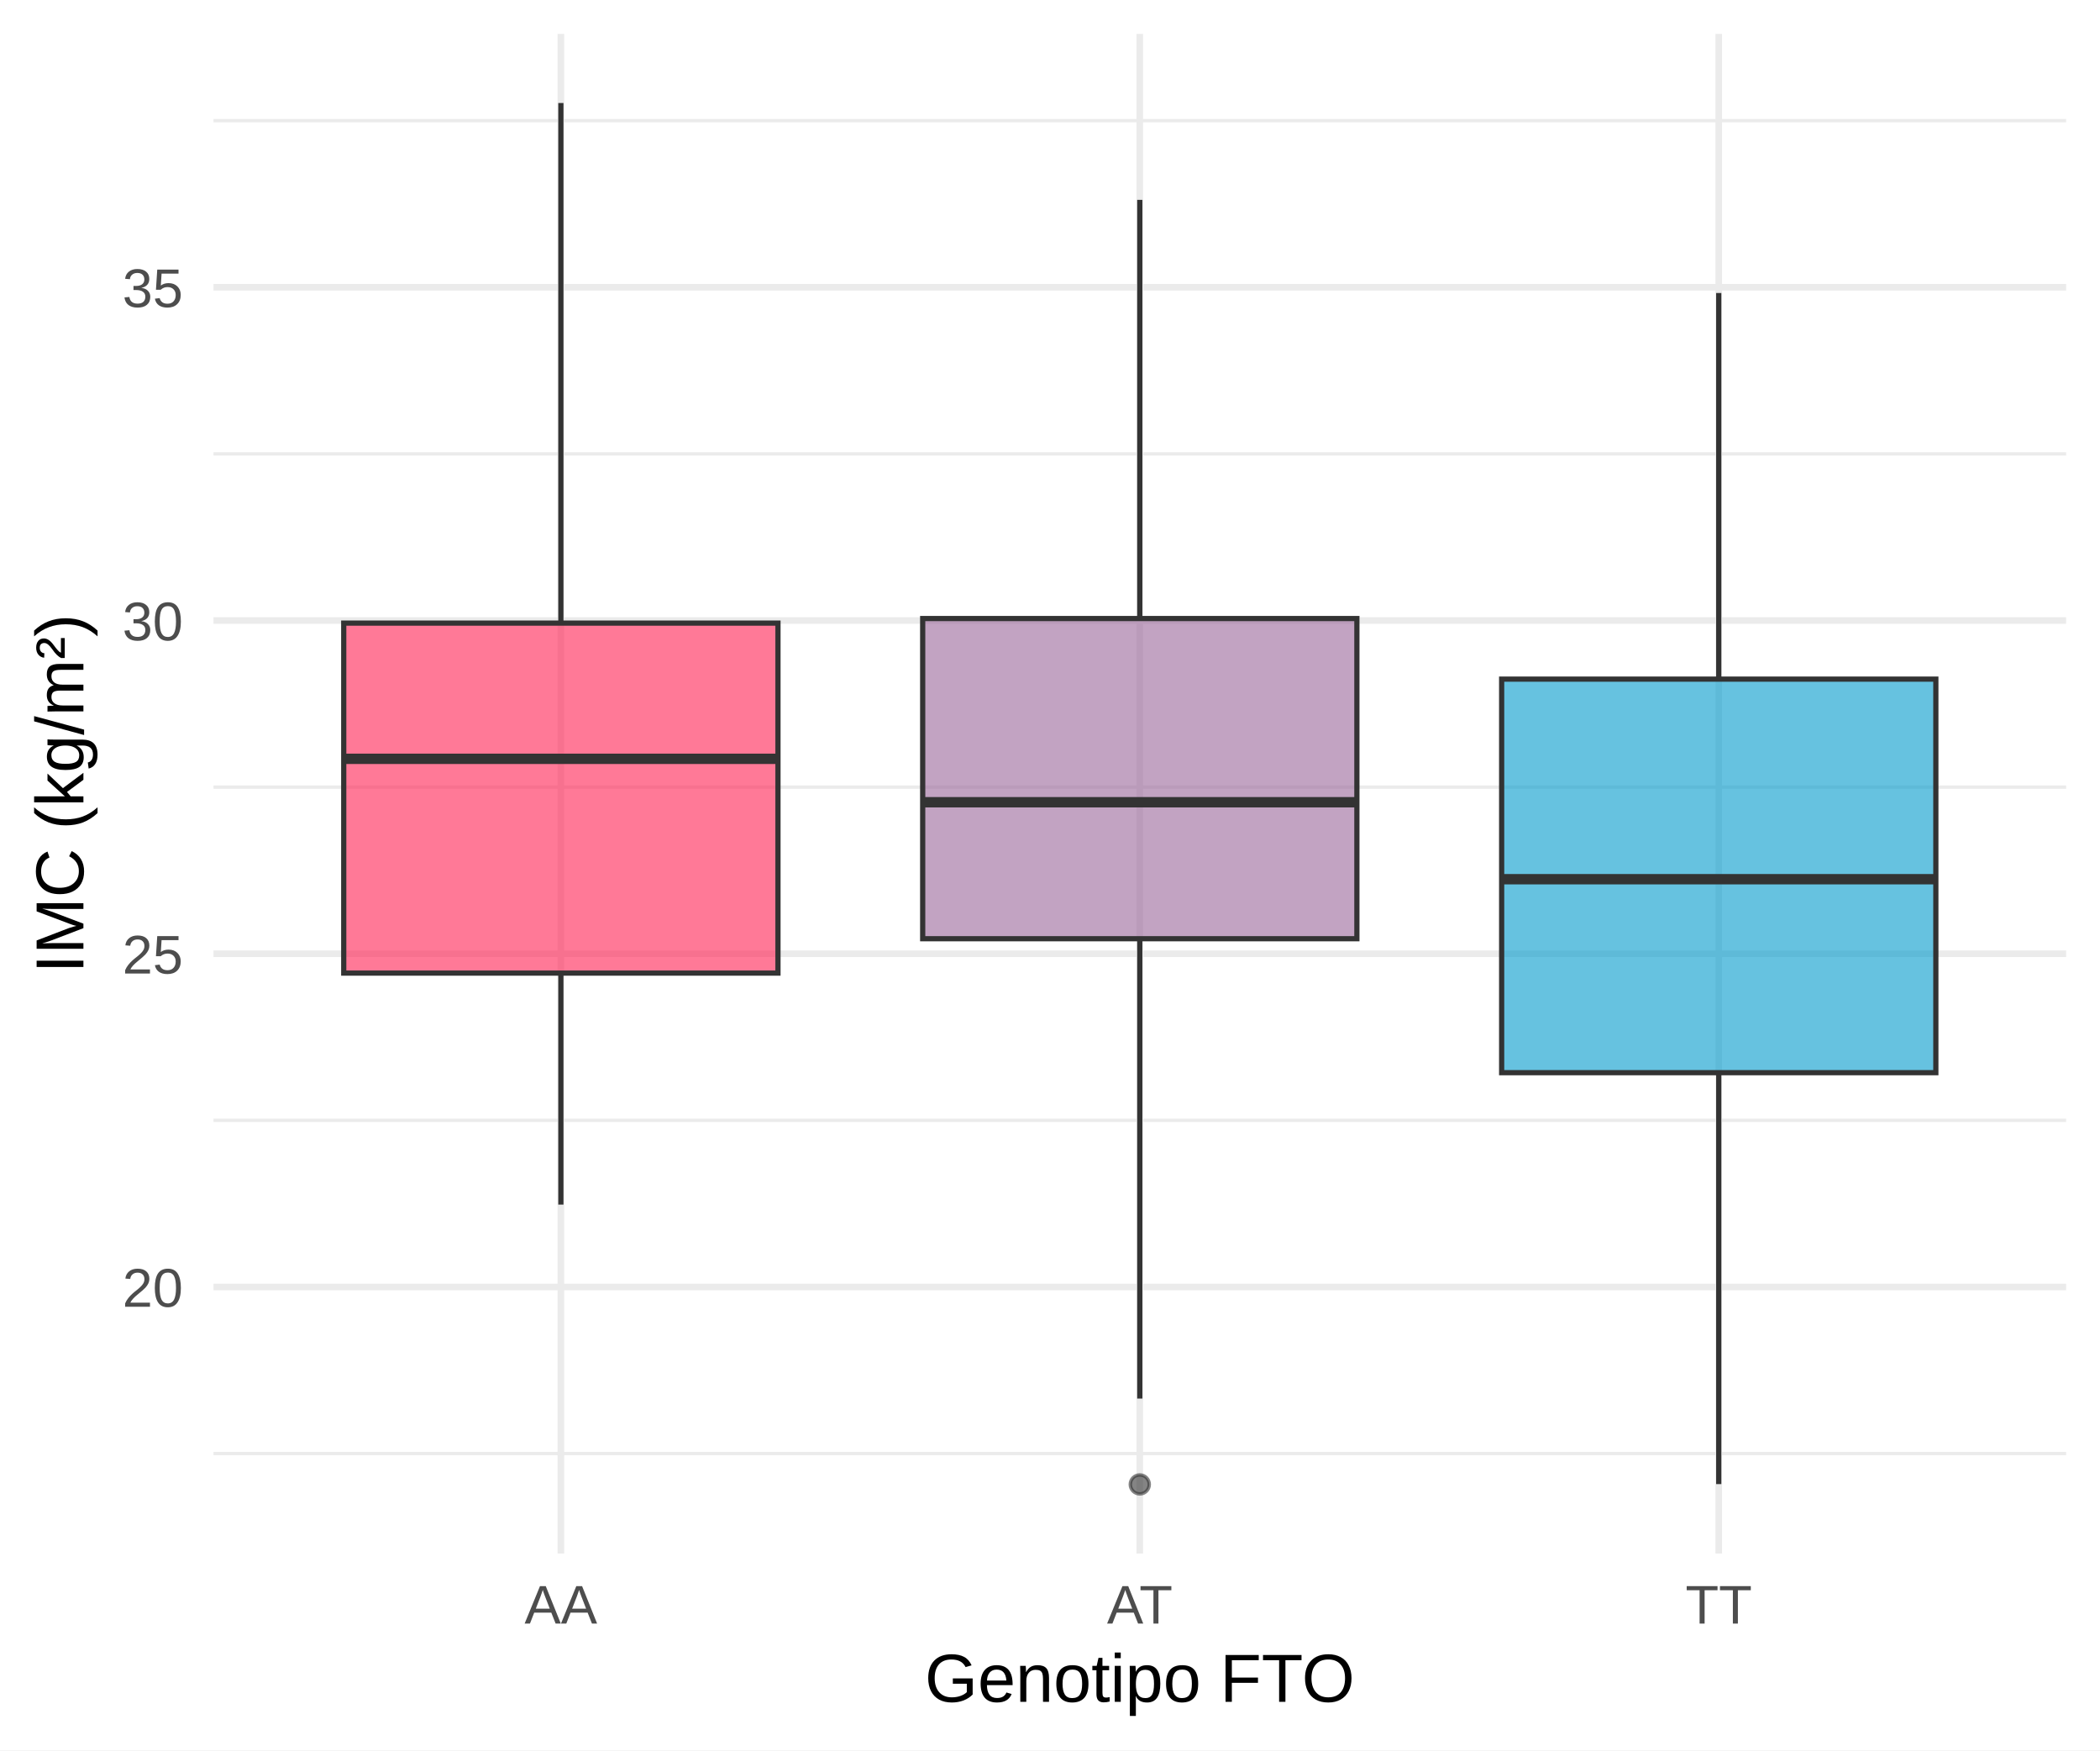
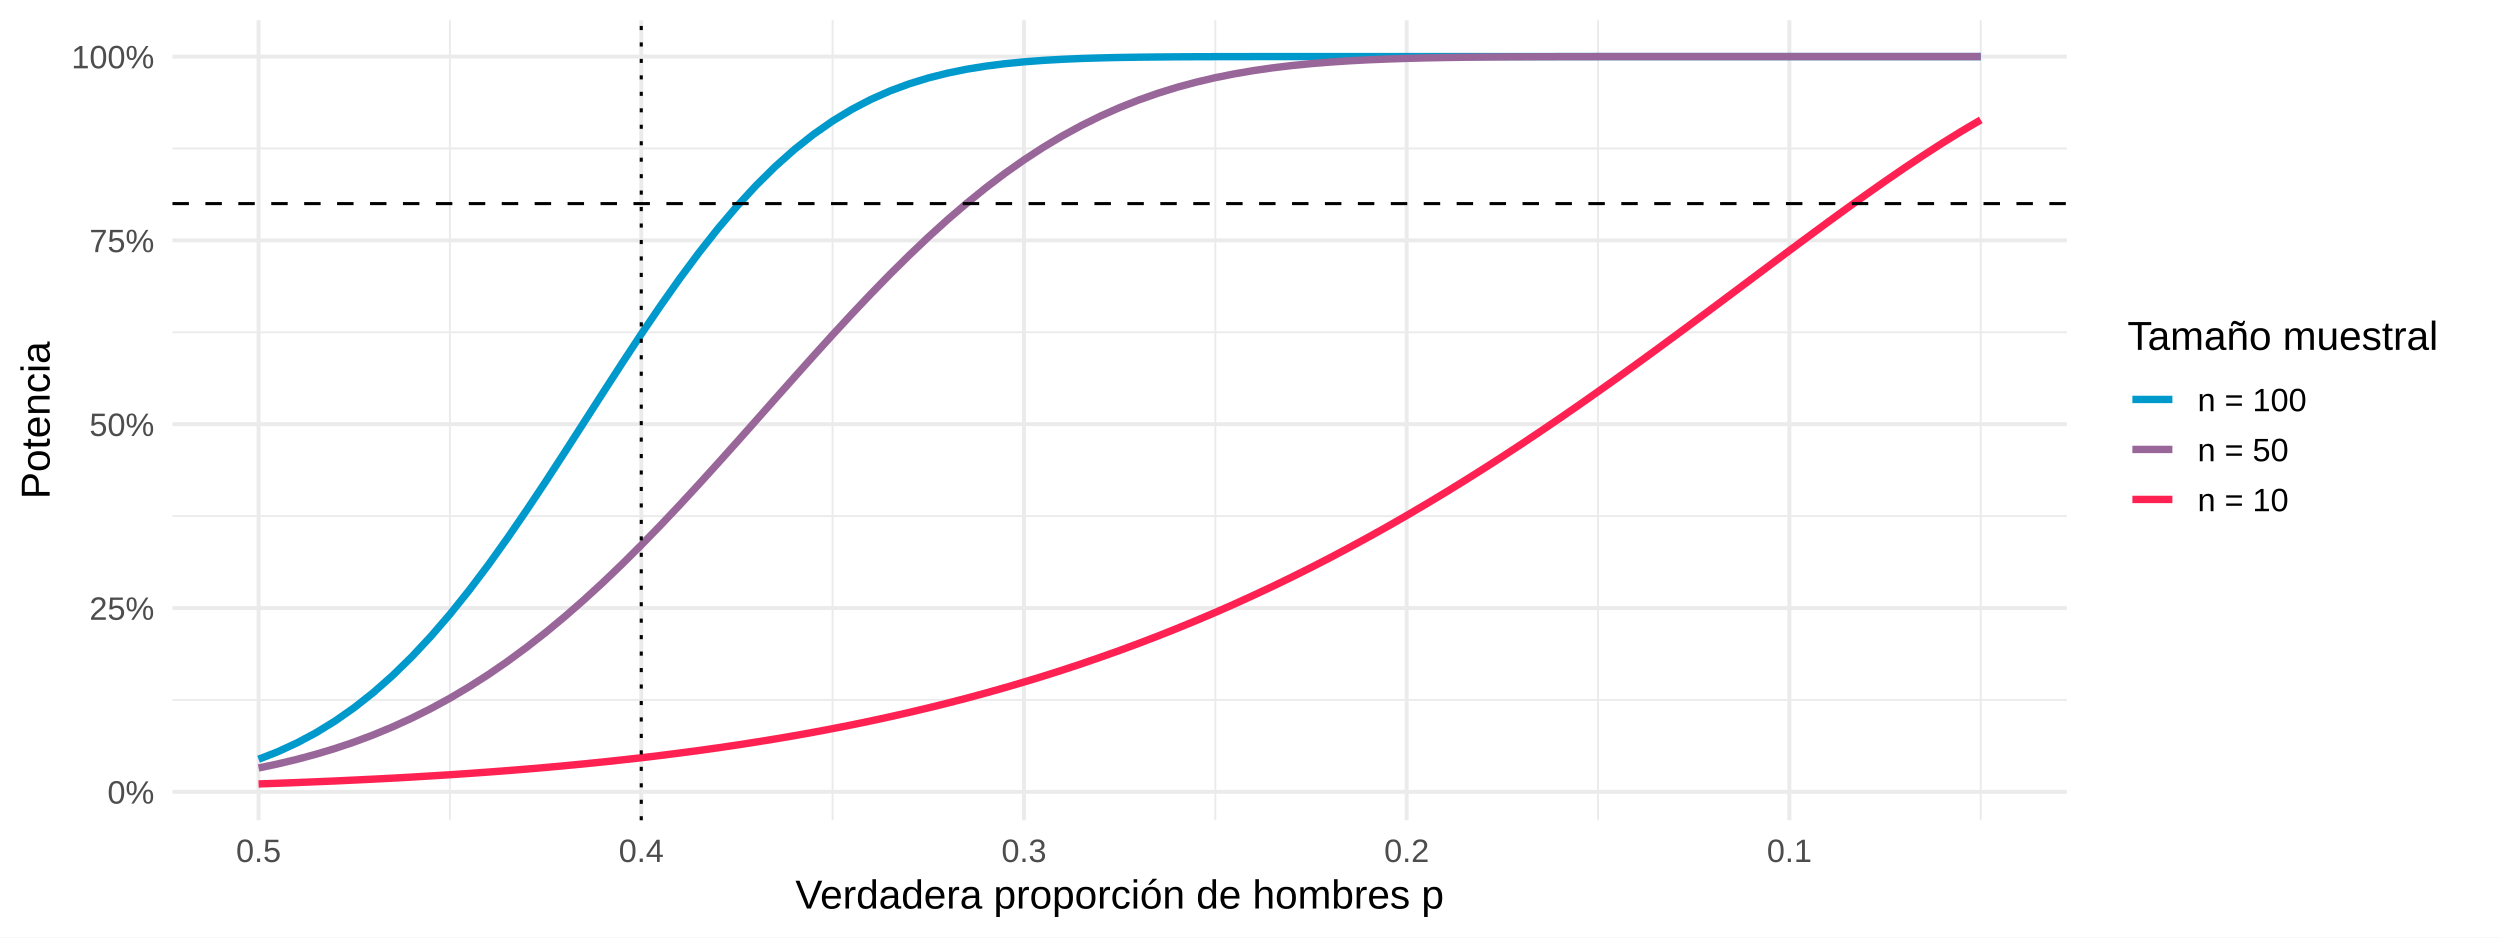
- <svg xmlns="http://www.w3.org/2000/svg" class="svglite" width="432.00pt" height="360.00pt" viewBox="0 0 432.00 360.00">
+ <svg xmlns="http://www.w3.org/2000/svg" class="svglite" width="864.00pt" height="324.00pt" viewBox="0 0 864.00 324.00">
  <defs>
    <style type="text/css">
    .svglite line, .svglite polyline, .svglite polygon, .svglite path, .svglite rect, .svglite circle {
      fill: none;
      stroke: #000000;
      stroke-linecap: round;
      stroke-linejoin: round;
      stroke-miterlimit: 10.00;
    }
    .svglite text {
      white-space: pre;
    }
  </style>
  </defs>
  <rect width="100%" height="100%" style="stroke: none; fill: #FFFFFF;" />
  <defs>
-     <clipPath id="cpMC4wMHw0MzIuMDB8MC4wMHwzNjAuMDA=">
-       <rect x="0.00" y="0.00" width="432.00" height="360.00" />
+     <clipPath id="cpMC4wMHw4NjQuMDB8MC4wMHwzMjQuMDA=">
+       <rect x="0.00" y="0.00" width="864.00" height="324.00" />
    </clipPath>
  </defs>
-   <g clip-path="url(#cpMC4wMHw0MzIuMDB8MC4wMHwzNjAuMDA=)">
+   <g clip-path="url(#cpMC4wMHw4NjQuMDB8MC4wMHwzMjQuMDA=)">
</g>
  <defs>
-     <clipPath id="cpNDMuOTJ8NDI1LjAzfDYuOTd8MzE5LjUw">
-       <rect x="43.92" y="6.97" width="381.11" height="312.52" />
+     <clipPath id="cpNTkuNjB8NzE0LjMxfDYuOTd8MjgzLjUw">
+       <rect x="59.60" y="6.97" width="654.71" height="276.52" />
    </clipPath>
  </defs>
-   <g clip-path="url(#cpNDMuOTJ8NDI1LjAzfDYuOTd8MzE5LjUw)">
-     <polyline points="43.92,298.94 425.03,298.94 " style="stroke-width: 0.68; stroke: #EBEBEB; stroke-linecap: butt;" />
-     <polyline points="43.92,230.41 425.03,230.41 " style="stroke-width: 0.68; stroke: #EBEBEB; stroke-linecap: butt;" />
-     <polyline points="43.92,161.88 425.03,161.88 " style="stroke-width: 0.68; stroke: #EBEBEB; stroke-linecap: butt;" />
-     <polyline points="43.92,93.35 425.03,93.35 " style="stroke-width: 0.68; stroke: #EBEBEB; stroke-linecap: butt;" />
-     <polyline points="43.92,24.82 425.03,24.82 " style="stroke-width: 0.68; stroke: #EBEBEB; stroke-linecap: butt;" />
-     <polyline points="43.92,264.68 425.03,264.68 " style="stroke-width: 1.36; stroke: #EBEBEB; stroke-linecap: butt;" />
-     <polyline points="43.92,196.15 425.03,196.15 " style="stroke-width: 1.36; stroke: #EBEBEB; stroke-linecap: butt;" />
-     <polyline points="43.92,127.62 425.03,127.62 " style="stroke-width: 1.36; stroke: #EBEBEB; stroke-linecap: butt;" />
-     <polyline points="43.92,59.09 425.03,59.09 " style="stroke-width: 1.36; stroke: #EBEBEB; stroke-linecap: butt;" />
-     <polyline points="115.38,319.50 115.38,6.97 " style="stroke-width: 1.36; stroke: #EBEBEB; stroke-linecap: butt;" />
-     <polyline points="234.47,319.50 234.47,6.97 " style="stroke-width: 1.36; stroke: #EBEBEB; stroke-linecap: butt;" />
-     <polyline points="353.57,319.50 353.57,6.97 " style="stroke-width: 1.36; stroke: #EBEBEB; stroke-linecap: butt;" />
-     <line x1="115.38" y1="128.15" x2="115.38" y2="21.18" style="stroke-width: 1.07; stroke: #333333; stroke-linecap: butt;" />
-     <line x1="115.38" y1="200.13" x2="115.38" y2="247.74" style="stroke-width: 1.07; stroke: #333333; stroke-linecap: butt;" />
-     <polygon points="70.71,128.15 70.71,200.13 160.04,200.13 160.04,128.15 70.71,128.15 " style="stroke-width: 1.07; stroke: #333333; stroke-linecap: butt; stroke-linejoin: miter; fill: #FF2152; fill-opacity: 0.60;" />
-     <line x1="70.71" y1="156.06" x2="160.04" y2="156.06" style="stroke-width: 2.13; stroke: #333333; stroke-linecap: butt; stroke-linejoin: miter;" />
-     <circle cx="234.47" cy="305.29" r="1.95" style="stroke-width: 0.71; stroke: #333333; stroke-opacity: 0.60; fill: #333333; fill-opacity: 0.60;" />
-     <line x1="234.47" y1="127.21" x2="234.47" y2="41.10" style="stroke-width: 1.07; stroke: #333333; stroke-linecap: butt;" />
-     <line x1="234.47" y1="193.06" x2="234.47" y2="287.63" style="stroke-width: 1.07; stroke: #333333; stroke-linecap: butt;" />
-     <polygon points="189.81,127.21 189.81,193.06 279.13,193.06 279.13,127.21 189.81,127.21 " style="stroke-width: 1.07; stroke: #333333; stroke-linecap: butt; stroke-linejoin: miter; fill: #996699; fill-opacity: 0.60;" />
-     <line x1="189.81" y1="164.99" x2="279.13" y2="164.99" style="stroke-width: 2.13; stroke: #333333; stroke-linecap: butt; stroke-linejoin: miter;" />
-     <line x1="353.57" y1="139.67" x2="353.57" y2="60.26" style="stroke-width: 1.07; stroke: #333333; stroke-linecap: butt;" />
-     <line x1="353.57" y1="220.61" x2="353.57" y2="305.22" style="stroke-width: 1.07; stroke: #333333; stroke-linecap: butt;" />
-     <polygon points="308.91,139.67 308.91,220.61 398.23,220.61 398.23,139.67 308.91,139.67 " style="stroke-width: 1.07; stroke: #333333; stroke-linecap: butt; stroke-linejoin: miter; fill: #0099CC; fill-opacity: 0.60;" />
-     <line x1="308.91" y1="180.82" x2="398.23" y2="180.82" style="stroke-width: 2.13; stroke: #333333; stroke-linecap: butt; stroke-linejoin: miter;" />
+   <g clip-path="url(#cpNTkuNjB8NzE0LjMxfDYuOTd8MjgzLjUw)">
+     <polyline points="59.60,241.89 714.31,241.89 " style="stroke-width: 0.68; stroke: #EBEBEB; stroke-linecap: butt;" />
+     <polyline points="59.60,178.36 714.31,178.36 " style="stroke-width: 0.68; stroke: #EBEBEB; stroke-linecap: butt;" />
+     <polyline points="59.60,114.84 714.31,114.84 " style="stroke-width: 0.68; stroke: #EBEBEB; stroke-linecap: butt;" />
+     <polyline points="59.60,51.31 714.31,51.31 " style="stroke-width: 0.68; stroke: #EBEBEB; stroke-linecap: butt;" />
+     <polyline points="684.55,283.50 684.55,6.97 " style="stroke-width: 0.68; stroke: #EBEBEB; stroke-linecap: butt;" />
+     <polyline points="552.28,283.50 552.28,6.97 " style="stroke-width: 0.68; stroke: #EBEBEB; stroke-linecap: butt;" />
+     <polyline points="420.02,283.50 420.02,6.97 " style="stroke-width: 0.68; stroke: #EBEBEB; stroke-linecap: butt;" />
+     <polyline points="287.75,283.50 287.75,6.97 " style="stroke-width: 0.68; stroke: #EBEBEB; stroke-linecap: butt;" />
+     <polyline points="155.49,283.50 155.49,6.97 " style="stroke-width: 0.68; stroke: #EBEBEB; stroke-linecap: butt;" />
+     <polyline points="59.60,273.66 714.31,273.66 " style="stroke-width: 1.36; stroke: #EBEBEB; stroke-linecap: butt;" />
+     <polyline points="59.60,210.13 714.31,210.13 " style="stroke-width: 1.36; stroke: #EBEBEB; stroke-linecap: butt;" />
+     <polyline points="59.60,146.60 714.31,146.60 " style="stroke-width: 1.36; stroke: #EBEBEB; stroke-linecap: butt;" />
+     <polyline points="59.60,83.07 714.31,83.07 " style="stroke-width: 1.36; stroke: #EBEBEB; stroke-linecap: butt;" />
+     <polyline points="59.60,19.54 714.31,19.54 " style="stroke-width: 1.36; stroke: #EBEBEB; stroke-linecap: butt;" />
+     <polyline points="618.41,283.50 618.41,6.97 " style="stroke-width: 1.36; stroke: #EBEBEB; stroke-linecap: butt;" />
+     <polyline points="486.15,283.50 486.15,6.97 " style="stroke-width: 1.36; stroke: #EBEBEB; stroke-linecap: butt;" />
+     <polyline points="353.89,283.50 353.89,6.97 " style="stroke-width: 1.36; stroke: #EBEBEB; stroke-linecap: butt;" />
+     <polyline points="221.62,283.50 221.62,6.97 " style="stroke-width: 1.36; stroke: #EBEBEB; stroke-linecap: butt;" />
+     <polyline points="89.36,283.50 89.36,6.97 " style="stroke-width: 1.36; stroke: #EBEBEB; stroke-linecap: butt;" />
+     <polyline points="89.36,262.40 95.97,259.81 102.58,256.77 109.20,253.24 115.81,249.18 122.42,244.55 129.04,239.33 135.65,233.49 142.26,227.04 148.88,219.96 155.49,212.29 162.10,204.05 168.72,195.28 175.33,186.04 181.94,176.41 188.56,166.47 195.17,156.30 201.78,146.01 208.40,135.71 215.01,125.49 221.62,115.46 228.24,105.72 234.85,96.36 241.46,87.46 248.07,79.08 254.69,71.28 261.30,64.10 267.91,57.56 274.53,51.68 281.14,46.44 287.75,41.82 294.37,37.81 300.98,34.36 307.59,31.43 314.21,28.98 320.82,26.94 327.43,25.28 334.05,23.93 340.66,22.86 347.27,22.02 353.89,21.37 360.50,20.87 367.11,20.49 373.73,20.21 380.34,20.01 386.95,19.86 393.57,19.76 400.18,19.69 406.79,19.64 413.40,19.60 420.02,19.58 426.63,19.57 433.24,19.56 439.86,19.55 446.47,19.55 453.08,19.55 459.70,19.54 466.31,19.54 472.92,19.54 479.54,19.54 486.15,19.54 492.76,19.54 499.38,19.54 505.99,19.54 512.60,19.54 519.22,19.54 525.83,19.54 532.44,19.54 539.06,19.54 545.67,19.54 552.28,19.54 558.90,19.54 565.51,19.54 572.12,19.54 578.73,19.54 585.35,19.54 591.96,19.54 598.57,19.54 605.19,19.54 611.80,19.54 618.41,19.54 625.03,19.54 631.64,19.54 638.25,19.54 644.87,19.54 651.48,19.54 658.09,19.54 664.71,19.54 671.32,19.54 677.93,19.54 684.55,19.54 " style="stroke-width: 2.56; stroke: #0099CC; stroke-linecap: butt;" />
+     <polyline points="89.36,265.41 95.97,264.02 102.58,262.44 109.20,260.66 115.81,258.67 122.42,256.44 129.04,253.96 135.65,251.22 142.26,248.21 148.88,244.90 155.49,241.30 162.10,237.38 168.72,233.16 175.33,228.62 181.94,223.76 188.56,218.59 195.17,213.11 201.78,207.34 208.40,201.28 215.01,194.95 221.62,188.37 228.24,181.57 234.85,174.58 241.46,167.42 248.07,160.13 254.69,152.75 261.30,145.30 267.91,137.83 274.53,130.39 281.14,123.00 287.75,115.70 294.37,108.54 300.98,101.56 307.59,94.78 314.21,88.23 320.82,81.95 327.43,75.96 334.05,70.29 340.66,64.93 347.27,59.92 353.89,55.26 360.50,50.95 367.11,46.99 373.73,43.38 380.34,40.11 386.95,37.17 393.57,34.55 400.18,32.22 406.79,30.17 413.40,28.39 420.02,26.84 426.63,25.52 433.24,24.39 439.86,23.44 446.47,22.65 453.08,22.00 459.70,21.46 466.31,21.02 472.92,20.67 479.54,20.40 486.15,20.18 492.76,20.01 499.38,19.89 505.99,19.79 512.60,19.72 519.22,19.66 525.83,19.63 532.44,19.60 539.06,19.58 545.67,19.57 552.28,19.56 558.90,19.55 565.51,19.55 572.12,19.55 578.73,19.54 585.35,19.54 591.96,19.54 598.57,19.54 605.19,19.54 611.80,19.54 618.41,19.54 625.03,19.54 631.64,19.54 638.25,19.54 644.87,19.54 651.48,19.54 658.09,19.54 664.71,19.54 671.32,19.54 677.93,19.54 684.55,19.54 " style="stroke-width: 2.56; stroke: #996699; stroke-linecap: butt;" />
+     <polyline points="89.36,270.93 95.97,270.70 102.58,270.45 109.20,270.18 115.81,269.90 122.42,269.59 129.04,269.27 135.65,268.93 142.26,268.56 148.88,268.16 155.49,267.75 162.10,267.30 168.72,266.83 175.33,266.33 181.94,265.80 188.56,265.23 195.17,264.63 201.78,264.00 208.40,263.33 215.01,262.62 221.62,261.88 228.24,261.09 234.85,260.25 241.46,259.38 248.07,258.45 254.69,257.48 261.30,256.45 267.91,255.38 274.53,254.25 281.14,253.06 287.75,251.81 294.37,250.51 300.98,249.14 307.59,247.71 314.21,246.21 320.82,244.64 327.43,243.01 334.05,241.30 340.66,239.51 347.27,237.65 353.89,235.71 360.50,233.70 367.11,231.60 373.73,229.41 380.34,227.14 386.95,224.79 393.57,222.34 400.18,219.81 406.79,217.18 413.40,214.46 420.02,211.65 426.63,208.74 433.24,205.73 439.86,202.63 446.47,199.43 453.08,196.13 459.70,192.73 466.31,189.23 472.92,185.64 479.54,181.95 486.15,178.16 492.76,174.27 499.38,170.29 505.99,166.22 512.60,162.06 519.22,157.81 525.83,153.47 532.44,149.05 539.06,144.55 545.67,139.98 552.28,135.34 558.90,130.64 565.51,125.87 572.12,121.06 578.73,116.20 585.35,111.30 591.96,106.38 598.57,101.44 605.19,96.49 611.80,91.54 618.41,86.60 625.03,81.70 631.64,76.83 638.25,72.02 644.87,67.29 651.48,62.64 658.09,58.10 664.71,53.69 671.32,49.42 677.93,45.33 684.55,41.43 " style="stroke-width: 2.56; stroke: #FF2152; stroke-linecap: butt;" />
+     <line x1="59.60" y1="70.37" x2="714.31" y2="70.37" style="stroke-width: 1.07; stroke-dasharray: 5.69,5.69; stroke-linecap: butt;" />
+     <line x1="221.62" y1="283.50" x2="221.62" y2="6.97" style="stroke-width: 1.07; stroke-dasharray: 1.42,4.27; stroke-linecap: butt;" />
  </g>
-   <g clip-path="url(#cpMC4wMHw0MzIuMDB8MC4wMHwzNjAuMDA=)">
-     <text x="37.64" y="268.75" text-anchor="end" style="font-size: 11.20px;fill: #4D4D4D; font-family: &quot;Liberation Sans&quot;;" textLength="13.88px" lengthAdjust="spacingAndGlyphs">20</text>
-     <text x="37.64" y="200.22" text-anchor="end" style="font-size: 11.20px;fill: #4D4D4D; font-family: &quot;Liberation Sans&quot;;" textLength="13.63px" lengthAdjust="spacingAndGlyphs">25</text>
-     <text x="37.64" y="131.69" text-anchor="end" style="font-size: 11.20px;fill: #4D4D4D; font-family: &quot;Liberation Sans&quot;;" textLength="13.97px" lengthAdjust="spacingAndGlyphs">30</text>
-     <text x="37.64" y="63.15" text-anchor="end" style="font-size: 11.20px;fill: #4D4D4D; font-family: &quot;Liberation Sans&quot;;" textLength="13.72px" lengthAdjust="spacingAndGlyphs">35</text>
-     <text x="115.38" y="333.91" text-anchor="middle" style="font-size: 11.20px;fill: #4D4D4D; font-family: &quot;Liberation Sans&quot;;" textLength="15.44px" lengthAdjust="spacingAndGlyphs">AA</text>
-     <text x="234.47" y="333.91" text-anchor="middle" style="font-size: 11.20px;fill: #4D4D4D; font-family: &quot;Liberation Sans&quot;;" textLength="14.94px" lengthAdjust="spacingAndGlyphs">AT</text>
-     <text x="353.57" y="333.91" text-anchor="middle" style="font-size: 11.20px;fill: #4D4D4D; font-family: &quot;Liberation Sans&quot;;" textLength="14.44px" lengthAdjust="spacingAndGlyphs">TT</text>
-     <text x="234.47" y="350.00" text-anchor="middle" style="font-size: 14.00px; font-family: &quot;Liberation Sans&quot;;" textLength="92.17px" lengthAdjust="spacingAndGlyphs">Genotipo FTO</text>
-     <text transform="translate(17.16,163.23) rotate(-90)" text-anchor="middle" style="font-size: 14.00px; font-family: &quot;Liberation Sans&quot;;" textLength="80.53px" lengthAdjust="spacingAndGlyphs">IMC (kg/m²)</text>
+   <g clip-path="url(#cpMC4wMHw4NjQuMDB8MC4wMHwzMjQuMDA=)">
+     <text x="53.32" y="277.72" text-anchor="end" style="font-size: 11.20px;fill: #4D4D4D; font-family: &quot;Liberation Sans&quot;;" textLength="18.04px" lengthAdjust="spacingAndGlyphs">0%</text>
+     <text x="53.32" y="214.20" text-anchor="end" style="font-size: 11.20px;fill: #4D4D4D; font-family: &quot;Liberation Sans&quot;;" textLength="24.62px" lengthAdjust="spacingAndGlyphs">25%</text>
+     <text x="53.32" y="150.67" text-anchor="end" style="font-size: 11.20px;fill: #4D4D4D; font-family: &quot;Liberation Sans&quot;;" textLength="24.85px" lengthAdjust="spacingAndGlyphs">50%</text>
+     <text x="53.32" y="87.14" text-anchor="end" style="font-size: 11.20px;fill: #4D4D4D; font-family: &quot;Liberation Sans&quot;;" textLength="24.12px" lengthAdjust="spacingAndGlyphs">75%</text>
+     <text x="53.32" y="23.61" text-anchor="end" style="font-size: 11.20px;fill: #4D4D4D; font-family: &quot;Liberation Sans&quot;;" textLength="29.65px" lengthAdjust="spacingAndGlyphs">100%</text>
+     <text x="618.41" y="297.91" text-anchor="middle" style="font-size: 11.20px;fill: #4D4D4D; font-family: &quot;Liberation Sans&quot;;" textLength="14.83px" lengthAdjust="spacingAndGlyphs">0.1</text>
+     <text x="486.15" y="297.91" text-anchor="middle" style="font-size: 11.20px;fill: #4D4D4D; font-family: &quot;Liberation Sans&quot;;" textLength="17.11px" lengthAdjust="spacingAndGlyphs">0.2</text>
+     <text x="353.89" y="297.91" text-anchor="middle" style="font-size: 11.20px;fill: #4D4D4D; font-family: &quot;Liberation Sans&quot;;" textLength="17.19px" lengthAdjust="spacingAndGlyphs">0.3</text>
+     <text x="221.62" y="297.91" text-anchor="middle" style="font-size: 11.20px;fill: #4D4D4D; font-family: &quot;Liberation Sans&quot;;" textLength="17.51px" lengthAdjust="spacingAndGlyphs">0.4</text>
+     <text x="89.36" y="297.91" text-anchor="middle" style="font-size: 11.20px;fill: #4D4D4D; font-family: &quot;Liberation Sans&quot;;" textLength="17.09px" lengthAdjust="spacingAndGlyphs">0.5</text>
+     <text x="386.95" y="314.00" text-anchor="middle" style="font-size: 14.00px; font-family: &quot;Liberation Sans&quot;;" textLength="241.35px" lengthAdjust="spacingAndGlyphs">Verdadera proporción de hombres p</text>
+     <text transform="translate(17.16,145.23) rotate(-90)" text-anchor="middle" style="font-size: 14.00px; font-family: &quot;Liberation Sans&quot;;" textLength="57.61px" lengthAdjust="spacingAndGlyphs">Potencia</text>
+     <text x="735.23" y="120.92" style="font-size: 14.00px; font-family: &quot;Liberation Sans&quot;;" textLength="114.83px" lengthAdjust="spacingAndGlyphs">Tamaño muestral</text>
+     <line x1="736.95" y1="138.05" x2="750.78" y2="138.05" style="stroke-width: 2.56; stroke: #0099CC; stroke-linecap: butt;" />
+     <line x1="736.95" y1="155.33" x2="750.78" y2="155.33" style="stroke-width: 2.56; stroke: #996699; stroke-linecap: butt;" />
+     <line x1="736.95" y1="172.61" x2="750.78" y2="172.61" style="stroke-width: 2.56; stroke: #FF2152; stroke-linecap: butt;" />
+     <text x="759.48" y="142.12" style="font-size: 11.20px; font-family: &quot;Liberation Sans&quot;;" textLength="38.97px" lengthAdjust="spacingAndGlyphs">n = 100</text>
+     <text x="759.48" y="159.40" style="font-size: 11.20px; font-family: &quot;Liberation Sans&quot;;" textLength="34.16px" lengthAdjust="spacingAndGlyphs">n = 50</text>
+     <text x="759.48" y="176.68" style="font-size: 11.20px; font-family: &quot;Liberation Sans&quot;;" textLength="31.91px" lengthAdjust="spacingAndGlyphs">n = 10</text>
  </g>
</svg>
